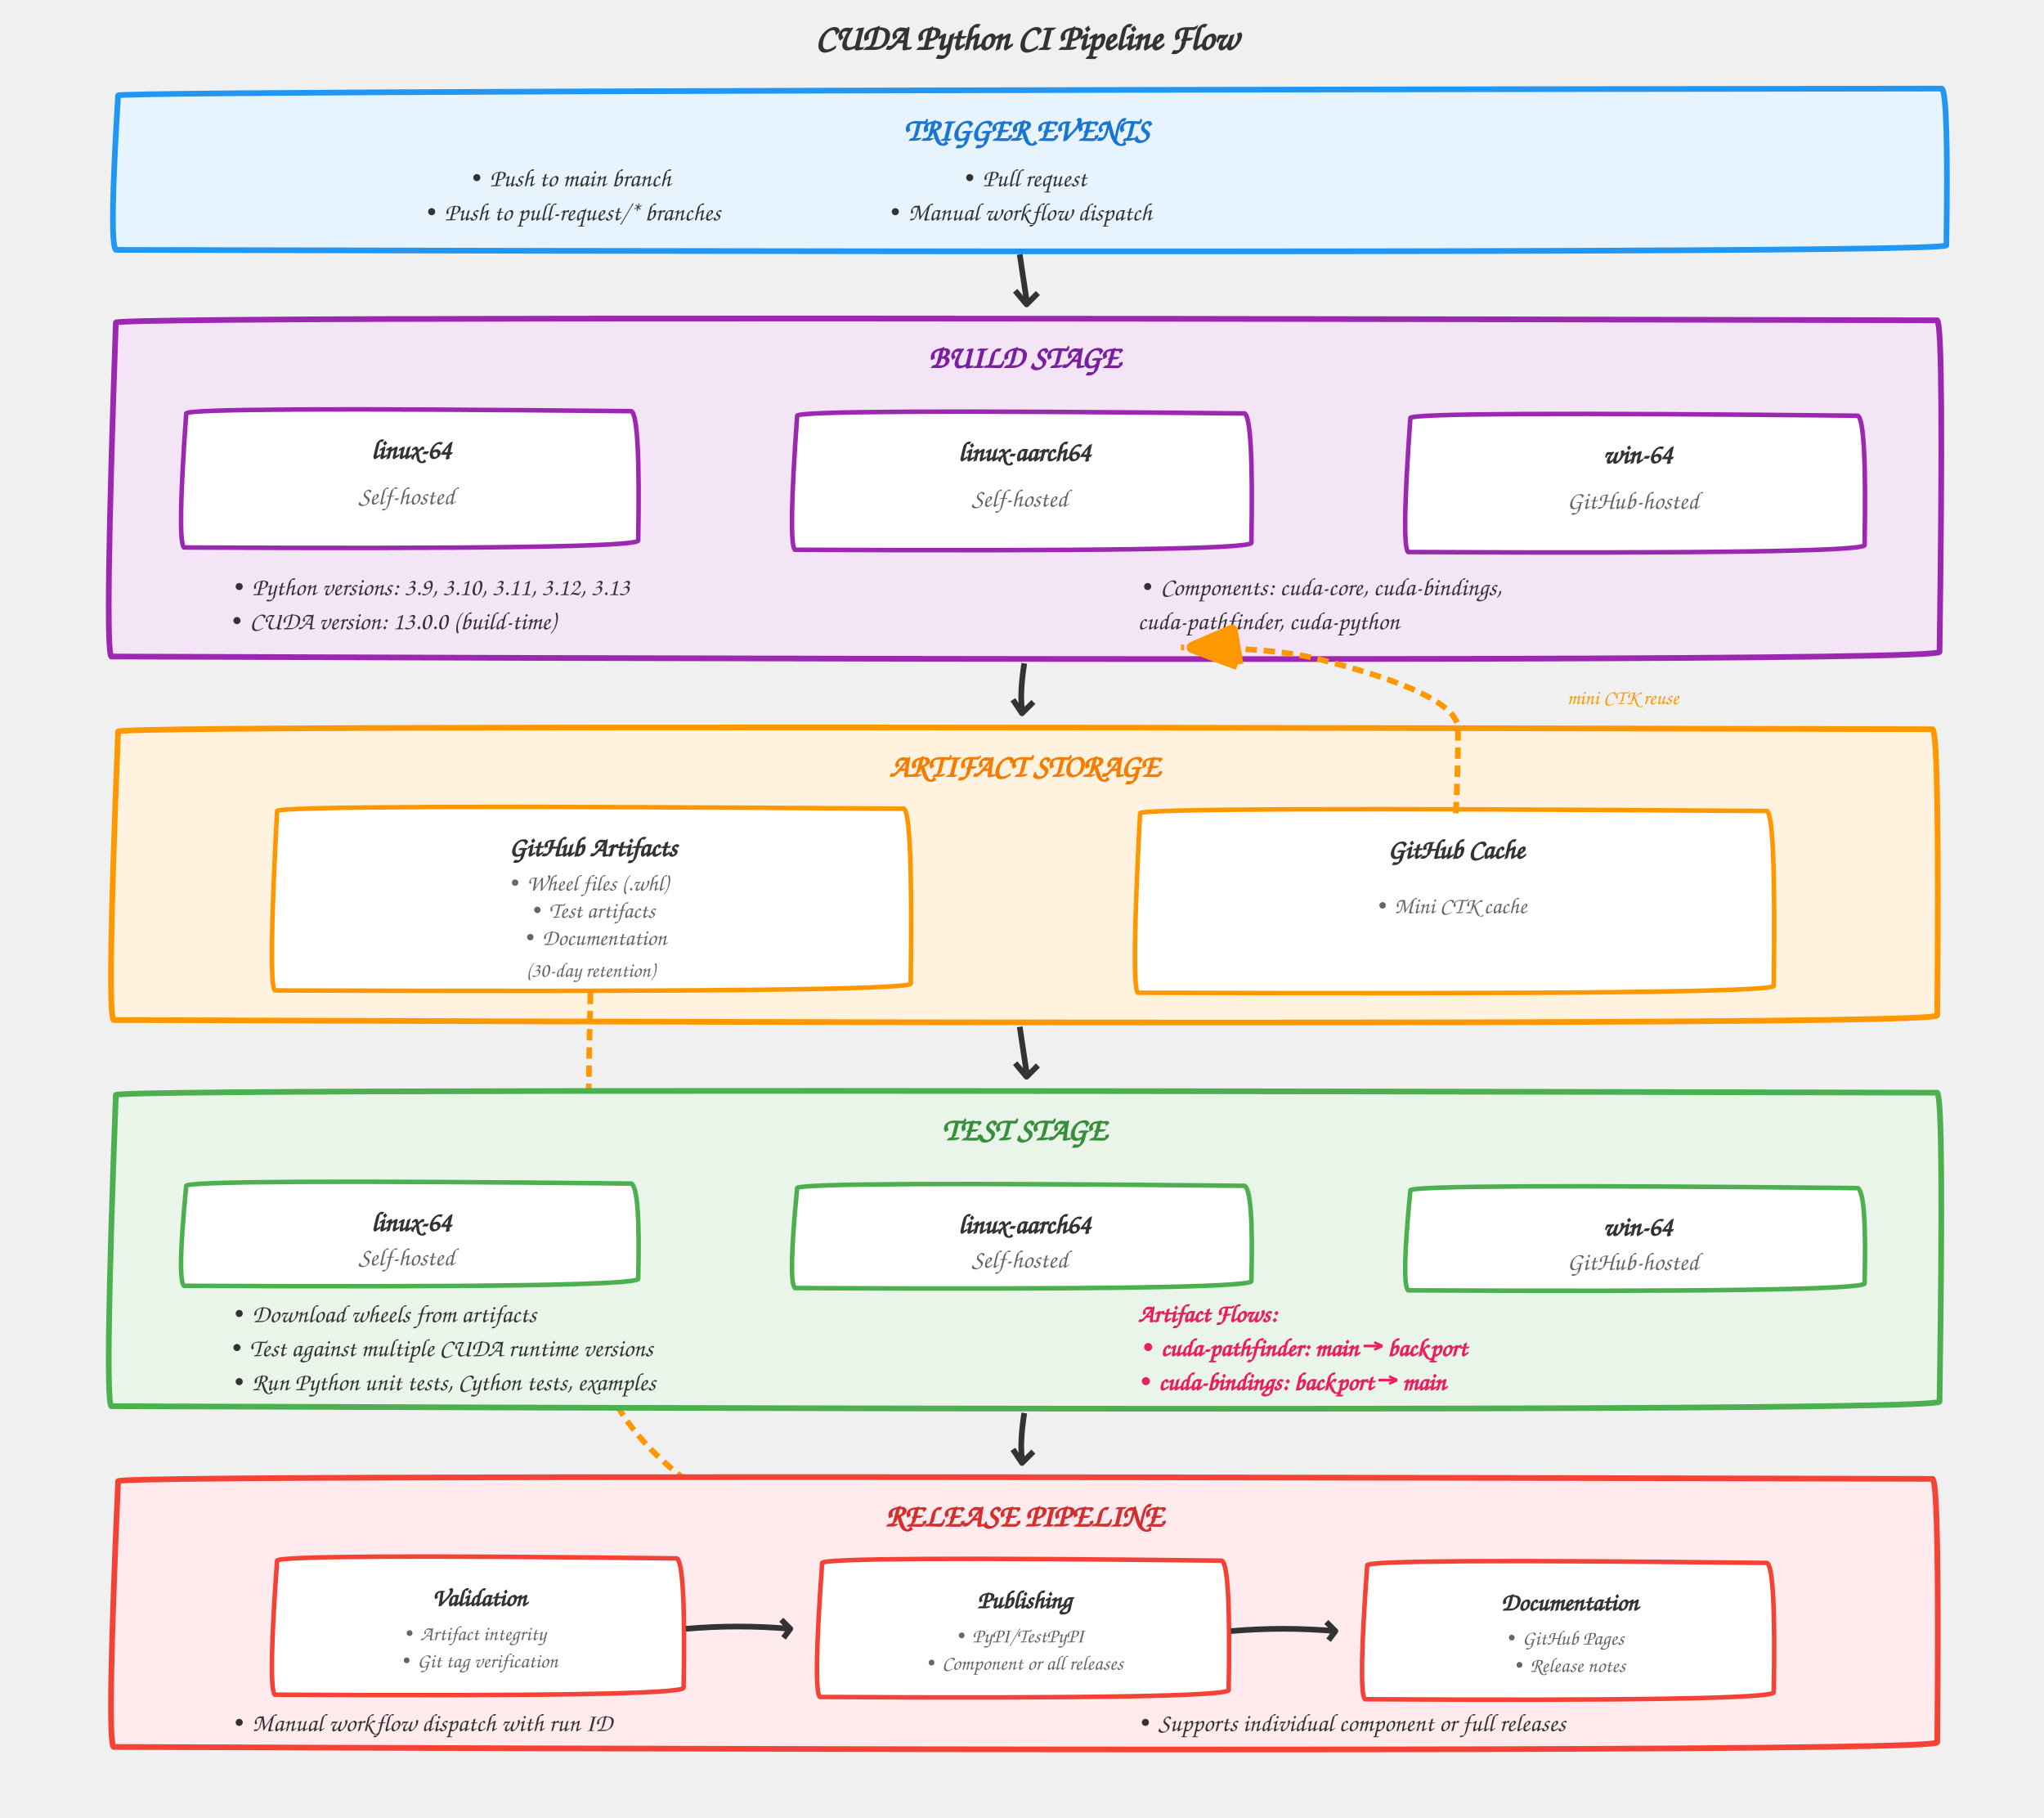
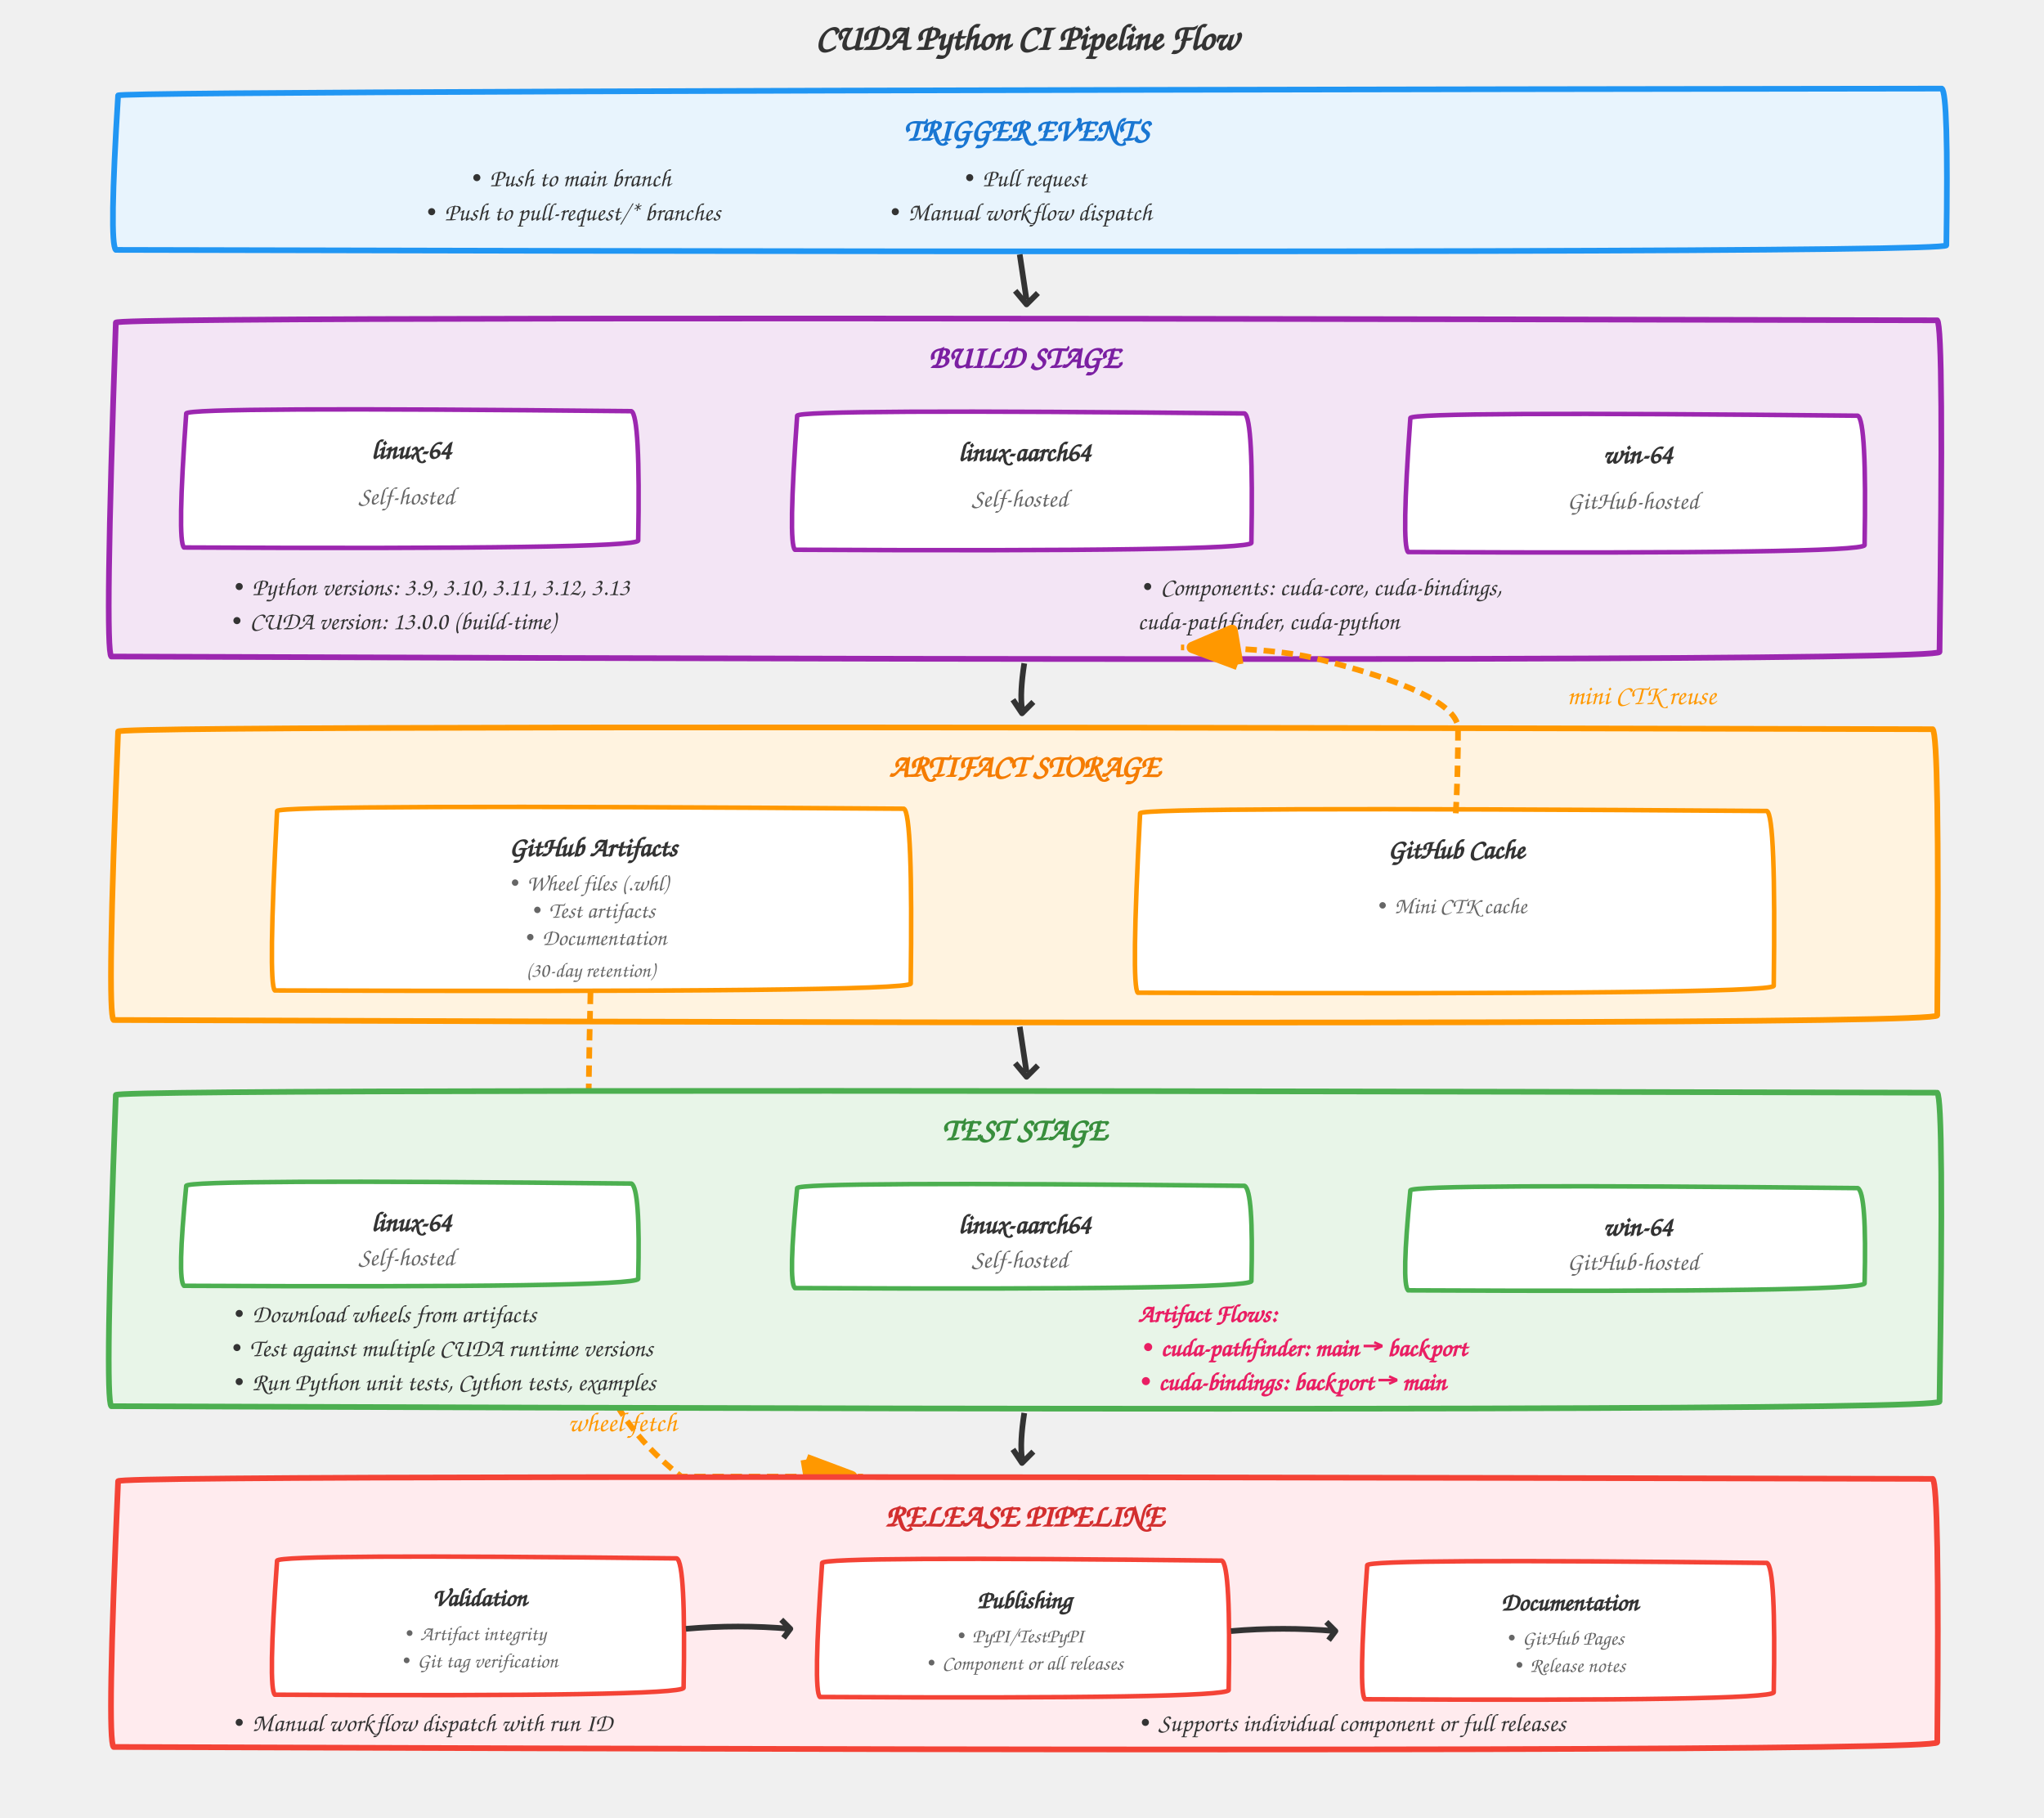
<svg xmlns="http://www.w3.org/2000/svg" viewBox="0 0 900 800" style="background-color: white;">
  <defs>
    <marker id="rougharrow" markerWidth="12" markerHeight="10" refX="11" refY="5" orient="auto">
      <path d="M1,2 L9,5 L2,8 L1,2" fill="none" stroke="#333" stroke-width="2" stroke-linejoin="round" />
    </marker>
    <marker id="orangearrow" markerWidth="12" markerHeight="10" refX="11" refY="5" orient="auto">
      <path d="M1,2 L9,5 L2,8 L1,2" fill="#FF9800" stroke="#FF9800" stroke-width="2" stroke-linejoin="round" />
    </marker>
  </defs>
  <text x="452" y="22" text-anchor="middle" font-family="Comic Sans MS, cursive, sans-serif" font-size="16" font-weight="bold" fill="#333">CUDA Python CI Pipeline Flow</text>
  <path d="M52,42 Q53,40 855,39 Q858,41 857,108 Q855,112 51,110 Q48,107 52,42 Z" fill="#e8f4fd" stroke="#2196F3" stroke-width="2.5" stroke-linejoin="round" />
  <text x="452" y="62" text-anchor="middle" font-family="Comic Sans MS, cursive, sans-serif" font-size="14" font-weight="bold" fill="#1976D2">TRIGGER EVENTS</text>
  <text x="251" y="82" text-anchor="middle" font-family="Comic Sans MS, cursive, sans-serif" font-size="11" fill="#333">• Push to main branch</text>
  <text x="451" y="82" text-anchor="middle" font-family="Comic Sans MS, cursive, sans-serif" font-size="11" fill="#333">• Pull request</text>
  <text x="252" y="97" text-anchor="middle" font-family="Comic Sans MS, cursive, sans-serif" font-size="11" fill="#333">• Push to pull-request/* branches</text>
  <text x="449" y="97" text-anchor="middle" font-family="Comic Sans MS, cursive, sans-serif" font-size="11" fill="#333">• Manual workflow dispatch</text>
  <path d="M449,112 Q451,125 452,132 M447,128 L452,134 L457,129" stroke="#333" stroke-width="2.5" fill="none" stroke-linejoin="round" />
  <path d="M51,142 Q52,139 853,141 Q856,144 854,287 Q852,292 49,289 Q46,286 51,142 Z" fill="#f3e5f5" stroke="#9C27B0" stroke-width="2.5" stroke-linejoin="round" />
  <text x="451" y="162" text-anchor="middle" font-family="Comic Sans MS, cursive, sans-serif" font-size="14" font-weight="bold" fill="#7B1FA2">BUILD STAGE</text>
  <path d="M82,182 Q83,179 278,181 Q282,183 281,238 Q279,242 81,241 Q78,238 82,182 Z" fill="white" stroke="#9C27B0" stroke-width="2" stroke-linejoin="round" />
  <text x="181" y="202" text-anchor="middle" font-family="Comic Sans MS, cursive, sans-serif" font-size="12" font-weight="bold" fill="#333">linux-64</text>
  <text x="179" y="222" text-anchor="middle" font-family="Comic Sans MS, cursive, sans-serif" font-size="11" fill="#666">Self-hosted</text>
  <path d="M351,183 Q352,180 548,182 Q552,184 551,239 Q549,243 350,242 Q347,239 351,183 Z" fill="white" stroke="#9C27B0" stroke-width="2" stroke-linejoin="round" />
  <text x="451" y="203" text-anchor="middle" font-family="Comic Sans MS, cursive, sans-serif" font-size="12" font-weight="bold" fill="#333">linux-aarch64</text>
  <text x="449" y="223" text-anchor="middle" font-family="Comic Sans MS, cursive, sans-serif" font-size="11" fill="#666">Self-hosted</text>
  <path d="M621,184 Q622,181 818,183 Q822,185 821,240 Q819,244 620,243 Q617,240 621,184 Z" fill="white" stroke="#9C27B0" stroke-width="2" stroke-linejoin="round" />
  <text x="721" y="204" text-anchor="middle" font-family="Comic Sans MS, cursive, sans-serif" font-size="12" font-weight="bold" fill="#333">win-64</text>
  <text x="719" y="224" text-anchor="middle" font-family="Comic Sans MS, cursive, sans-serif" font-size="11" fill="#666">GitHub-hosted</text>
  <text x="102" y="262" text-anchor="start" font-family="Comic Sans MS, cursive, sans-serif" font-size="11" fill="#333">• Python versions: 3.9, 3.10, 3.11, 3.12, 3.13</text>
  <text x="101" y="277" text-anchor="start" font-family="Comic Sans MS, cursive, sans-serif" font-size="11" fill="#333">• CUDA version: 13.0.0 (build-time)</text>
  <text x="502" y="262" text-anchor="start" font-family="Comic Sans MS, cursive, sans-serif" font-size="11" fill="#333">• Components: cuda-core, cuda-bindings,</text>
  <text x="501" y="277" text-anchor="start" font-family="Comic Sans MS, cursive, sans-serif" font-size="11" fill="#333">  cuda-pathfinder, cuda-python</text>
  <path d="M451,292 Q449,305 450,312 M446,308 L450,314 L455,309" stroke="#333" stroke-width="2.5" fill="none" stroke-linejoin="round" />
  <path d="M52,322 Q53,319 851,321 Q854,324 853,447 Q851,452 50,449 Q47,446 52,322 Z" fill="#fff3e0" stroke="#FF9800" stroke-width="2.5" stroke-linejoin="round" />
  <text x="451" y="342" text-anchor="middle" font-family="Comic Sans MS, cursive, sans-serif" font-size="14" font-weight="bold" fill="#F57C00">ARTIFACT STORAGE</text>
  <path d="M122,357 Q123,354 398,356 Q402,358 401,433 Q399,437 121,436 Q118,433 122,357 Z" fill="white" stroke="#FF9800" stroke-width="2" stroke-linejoin="round" />
  <text x="261" y="377" text-anchor="middle" font-family="Comic Sans MS, cursive, sans-serif" font-size="12" font-weight="bold" fill="#333">GitHub Artifacts</text>
  <text x="259" y="392" text-anchor="middle" font-family="Comic Sans MS, cursive, sans-serif" font-size="10" fill="#666">• Wheel files (.whl)</text>
  <text x="261" y="404" text-anchor="middle" font-family="Comic Sans MS, cursive, sans-serif" font-size="10" fill="#666">• Test artifacts</text>
  <text x="262" y="416" text-anchor="middle" font-family="Comic Sans MS, cursive, sans-serif" font-size="10" fill="#666">• Documentation</text>
  <text x="260" y="430" text-anchor="middle" font-family="Comic Sans MS, cursive, sans-serif" font-size="9" fill="#666">(30-day retention)</text>
  <path d="M502,358 Q503,355 778,357 Q782,359 781,434 Q779,438 501,437 Q498,434 502,358 Z" fill="white" stroke="#FF9800" stroke-width="2" stroke-linejoin="round" />
  <text x="641" y="378" text-anchor="middle" font-family="Comic Sans MS, cursive, sans-serif" font-size="12" font-weight="bold" fill="#333">GitHub Cache</text>
  <text x="639" y="402" text-anchor="middle" font-family="Comic Sans MS, cursive, sans-serif" font-size="10" fill="#666">• Mini CTK cache</text>
  <path d="M449,452 Q451,465 452,472 M447,468 L452,474 L457,469" stroke="#333" stroke-width="2.5" fill="none" stroke-linejoin="round" />
  <path d="M641,358 Q642,340 642,320 Q640,305 580,290 Q560,285 520,285" stroke="#FF9800" stroke-width="2.5" fill="none" stroke-linejoin="round" marker-end="url(#orangearrow)" stroke-dasharray="5,3" />
-   <text x="690" y="310" font-family="Comic Sans MS, cursive, sans-serif" font-size="9" fill="#FF9800">mini CTK reuse</text>
-   <path d="M260,437 Q258,520 260,580 Q262,620 300,650 Q340,665 380,670" stroke="#FF9800" stroke-width="2.5" fill="none" stroke-linejoin="round" marker-end="url(#orangearrow)" stroke-dasharray="5,3" />
-   <text x="320" y="570" font-family="Comic Sans MS, cursive, sans-serif" font-size="9" fill="#FF9800">wheel fetch</text>
+   <text x="690" y="310" font-family="Comic Sans MS, cursive, sans-serif" font-size="12" fill="#FF9800">mini CTK reuse</text>
+   <path d="M260,437 Q258,520 260,580 Q262,620 300,650 Q340,650 380,650" stroke="#FF9800" stroke-width="2.5" fill="none" stroke-linejoin="round" marker-end="url(#orangearrow)" stroke-dasharray="5,3" />
+   <text x="250" y="630" font-family="Comic Sans MS, cursive, sans-serif" font-size="12" fill="#FF9800">wheel fetch</text>
  <path d="M51,482 Q52,479 853,481 Q856,484 854,617 Q852,622 49,619 Q46,616 51,482 Z" fill="#e8f5e8" stroke="#4CAF50" stroke-width="2.5" stroke-linejoin="round" />
  <text x="451" y="502" text-anchor="middle" font-family="Comic Sans MS, cursive, sans-serif" font-size="14" font-weight="bold" fill="#388E3C">TEST STAGE</text>
  <path d="M82,522 Q83,519 278,521 Q282,523 281,563 Q279,567 81,566 Q78,563 82,522 Z" fill="white" stroke="#4CAF50" stroke-width="2" stroke-linejoin="round" />
  <text x="181" y="542" text-anchor="middle" font-family="Comic Sans MS, cursive, sans-serif" font-size="12" font-weight="bold" fill="#333">linux-64</text>
  <text x="179" y="557" text-anchor="middle" font-family="Comic Sans MS, cursive, sans-serif" font-size="11" fill="#666">Self-hosted</text>
  <path d="M351,523 Q352,520 548,522 Q552,524 551,564 Q549,568 350,567 Q347,564 351,523 Z" fill="white" stroke="#4CAF50" stroke-width="2" stroke-linejoin="round" />
  <text x="451" y="543" text-anchor="middle" font-family="Comic Sans MS, cursive, sans-serif" font-size="12" font-weight="bold" fill="#333">linux-aarch64</text>
  <text x="449" y="558" text-anchor="middle" font-family="Comic Sans MS, cursive, sans-serif" font-size="11" fill="#666">Self-hosted</text>
  <path d="M621,524 Q622,521 818,523 Q822,525 821,565 Q819,569 620,568 Q617,565 621,524 Z" fill="white" stroke="#4CAF50" stroke-width="2" stroke-linejoin="round" />
  <text x="721" y="544" text-anchor="middle" font-family="Comic Sans MS, cursive, sans-serif" font-size="12" font-weight="bold" fill="#333">win-64</text>
  <text x="719" y="559" text-anchor="middle" font-family="Comic Sans MS, cursive, sans-serif" font-size="11" fill="#666">GitHub-hosted</text>
  <text x="102" y="582" text-anchor="start" font-family="Comic Sans MS, cursive, sans-serif" font-size="11" fill="#333">• Download wheels from artifacts</text>
  <text x="101" y="597" text-anchor="start" font-family="Comic Sans MS, cursive, sans-serif" font-size="11" fill="#333">• Test against multiple CUDA runtime versions</text>
  <text x="102" y="612" text-anchor="start" font-family="Comic Sans MS, cursive, sans-serif" font-size="11" fill="#333">• Run Python unit tests, Cython tests, examples</text>
  <text x="501" y="582" text-anchor="start" font-family="Comic Sans MS, cursive, sans-serif" font-size="11" fill="#E91E63" font-weight="bold">Artifact Flows:</text>
  <text x="502" y="597" text-anchor="start" font-family="Comic Sans MS, cursive, sans-serif" font-size="11" fill="#E91E63" font-weight="bold">• cuda-pathfinder: main → backport</text>
  <text x="501" y="612" text-anchor="start" font-family="Comic Sans MS, cursive, sans-serif" font-size="11" fill="#E91E63" font-weight="bold">• cuda-bindings: backport → main</text>
  <path d="M451,622 Q449,635 450,642 M446,638 L450,644 L455,639" stroke="#333" stroke-width="2.5" fill="none" stroke-linejoin="round" />
  <path d="M52,652 Q53,649 851,651 Q854,654 853,767 Q851,772 50,769 Q47,766 52,652 Z" fill="#ffebee" stroke="#f44336" stroke-width="2.5" stroke-linejoin="round" />
  <text x="451" y="672" text-anchor="middle" font-family="Comic Sans MS, cursive, sans-serif" font-size="14" font-weight="bold" fill="#D32F2F">RELEASE PIPELINE</text>
  <path d="M122,687 Q123,684 298,686 Q302,688 301,743 Q299,747 121,746 Q118,743 122,687 Z" fill="white" stroke="#f44336" stroke-width="2" stroke-linejoin="round" />
  <text x="211" y="707" text-anchor="middle" font-family="Comic Sans MS, cursive, sans-serif" font-size="11" font-weight="bold" fill="#333">Validation</text>
  <text x="209" y="722" text-anchor="middle" font-family="Comic Sans MS, cursive, sans-serif" font-size="9" fill="#666">• Artifact integrity</text>
  <text x="211" y="734" text-anchor="middle" font-family="Comic Sans MS, cursive, sans-serif" font-size="9" fill="#666">• Git tag verification</text>
  <path d="M302,717 Q325,715 348,717 M344,713 L348,717 L345,721" stroke="#333" stroke-width="2.5" fill="none" stroke-linejoin="round" />
  <path d="M362,688 Q363,685 538,687 Q542,689 541,744 Q539,748 361,747 Q358,744 362,688 Z" fill="white" stroke="#f44336" stroke-width="2" stroke-linejoin="round" />
  <text x="451" y="708" text-anchor="middle" font-family="Comic Sans MS, cursive, sans-serif" font-size="11" font-weight="bold" fill="#333">Publishing</text>
  <text x="449" y="723" text-anchor="middle" font-family="Comic Sans MS, cursive, sans-serif" font-size="9" fill="#666">• PyPI/TestPyPI</text>
  <text x="451" y="735" text-anchor="middle" font-family="Comic Sans MS, cursive, sans-serif" font-size="9" fill="#666">• Component or all releases</text>
  <path d="M542,718 Q565,716 588,718 M584,714 L588,718 L585,722" stroke="#333" stroke-width="2.5" fill="none" stroke-linejoin="round" />
  <path d="M602,689 Q603,686 778,688 Q782,690 781,745 Q779,749 601,748 Q598,745 602,689 Z" fill="white" stroke="#f44336" stroke-width="2" stroke-linejoin="round" />
  <text x="691" y="709" text-anchor="middle" font-family="Comic Sans MS, cursive, sans-serif" font-size="11" font-weight="bold" fill="#333">Documentation</text>
  <text x="689" y="724" text-anchor="middle" font-family="Comic Sans MS, cursive, sans-serif" font-size="9" fill="#666">• GitHub Pages</text>
  <text x="691" y="736" text-anchor="middle" font-family="Comic Sans MS, cursive, sans-serif" font-size="9" fill="#666">• Release notes</text>
  <text x="102" y="762" text-anchor="start" font-family="Comic Sans MS, cursive, sans-serif" font-size="11" fill="#333">• Manual workflow dispatch with run ID</text>
  <text x="501" y="762" text-anchor="start" font-family="Comic Sans MS, cursive, sans-serif" font-size="11" fill="#333">• Supports individual component or full releases</text>
</svg>
